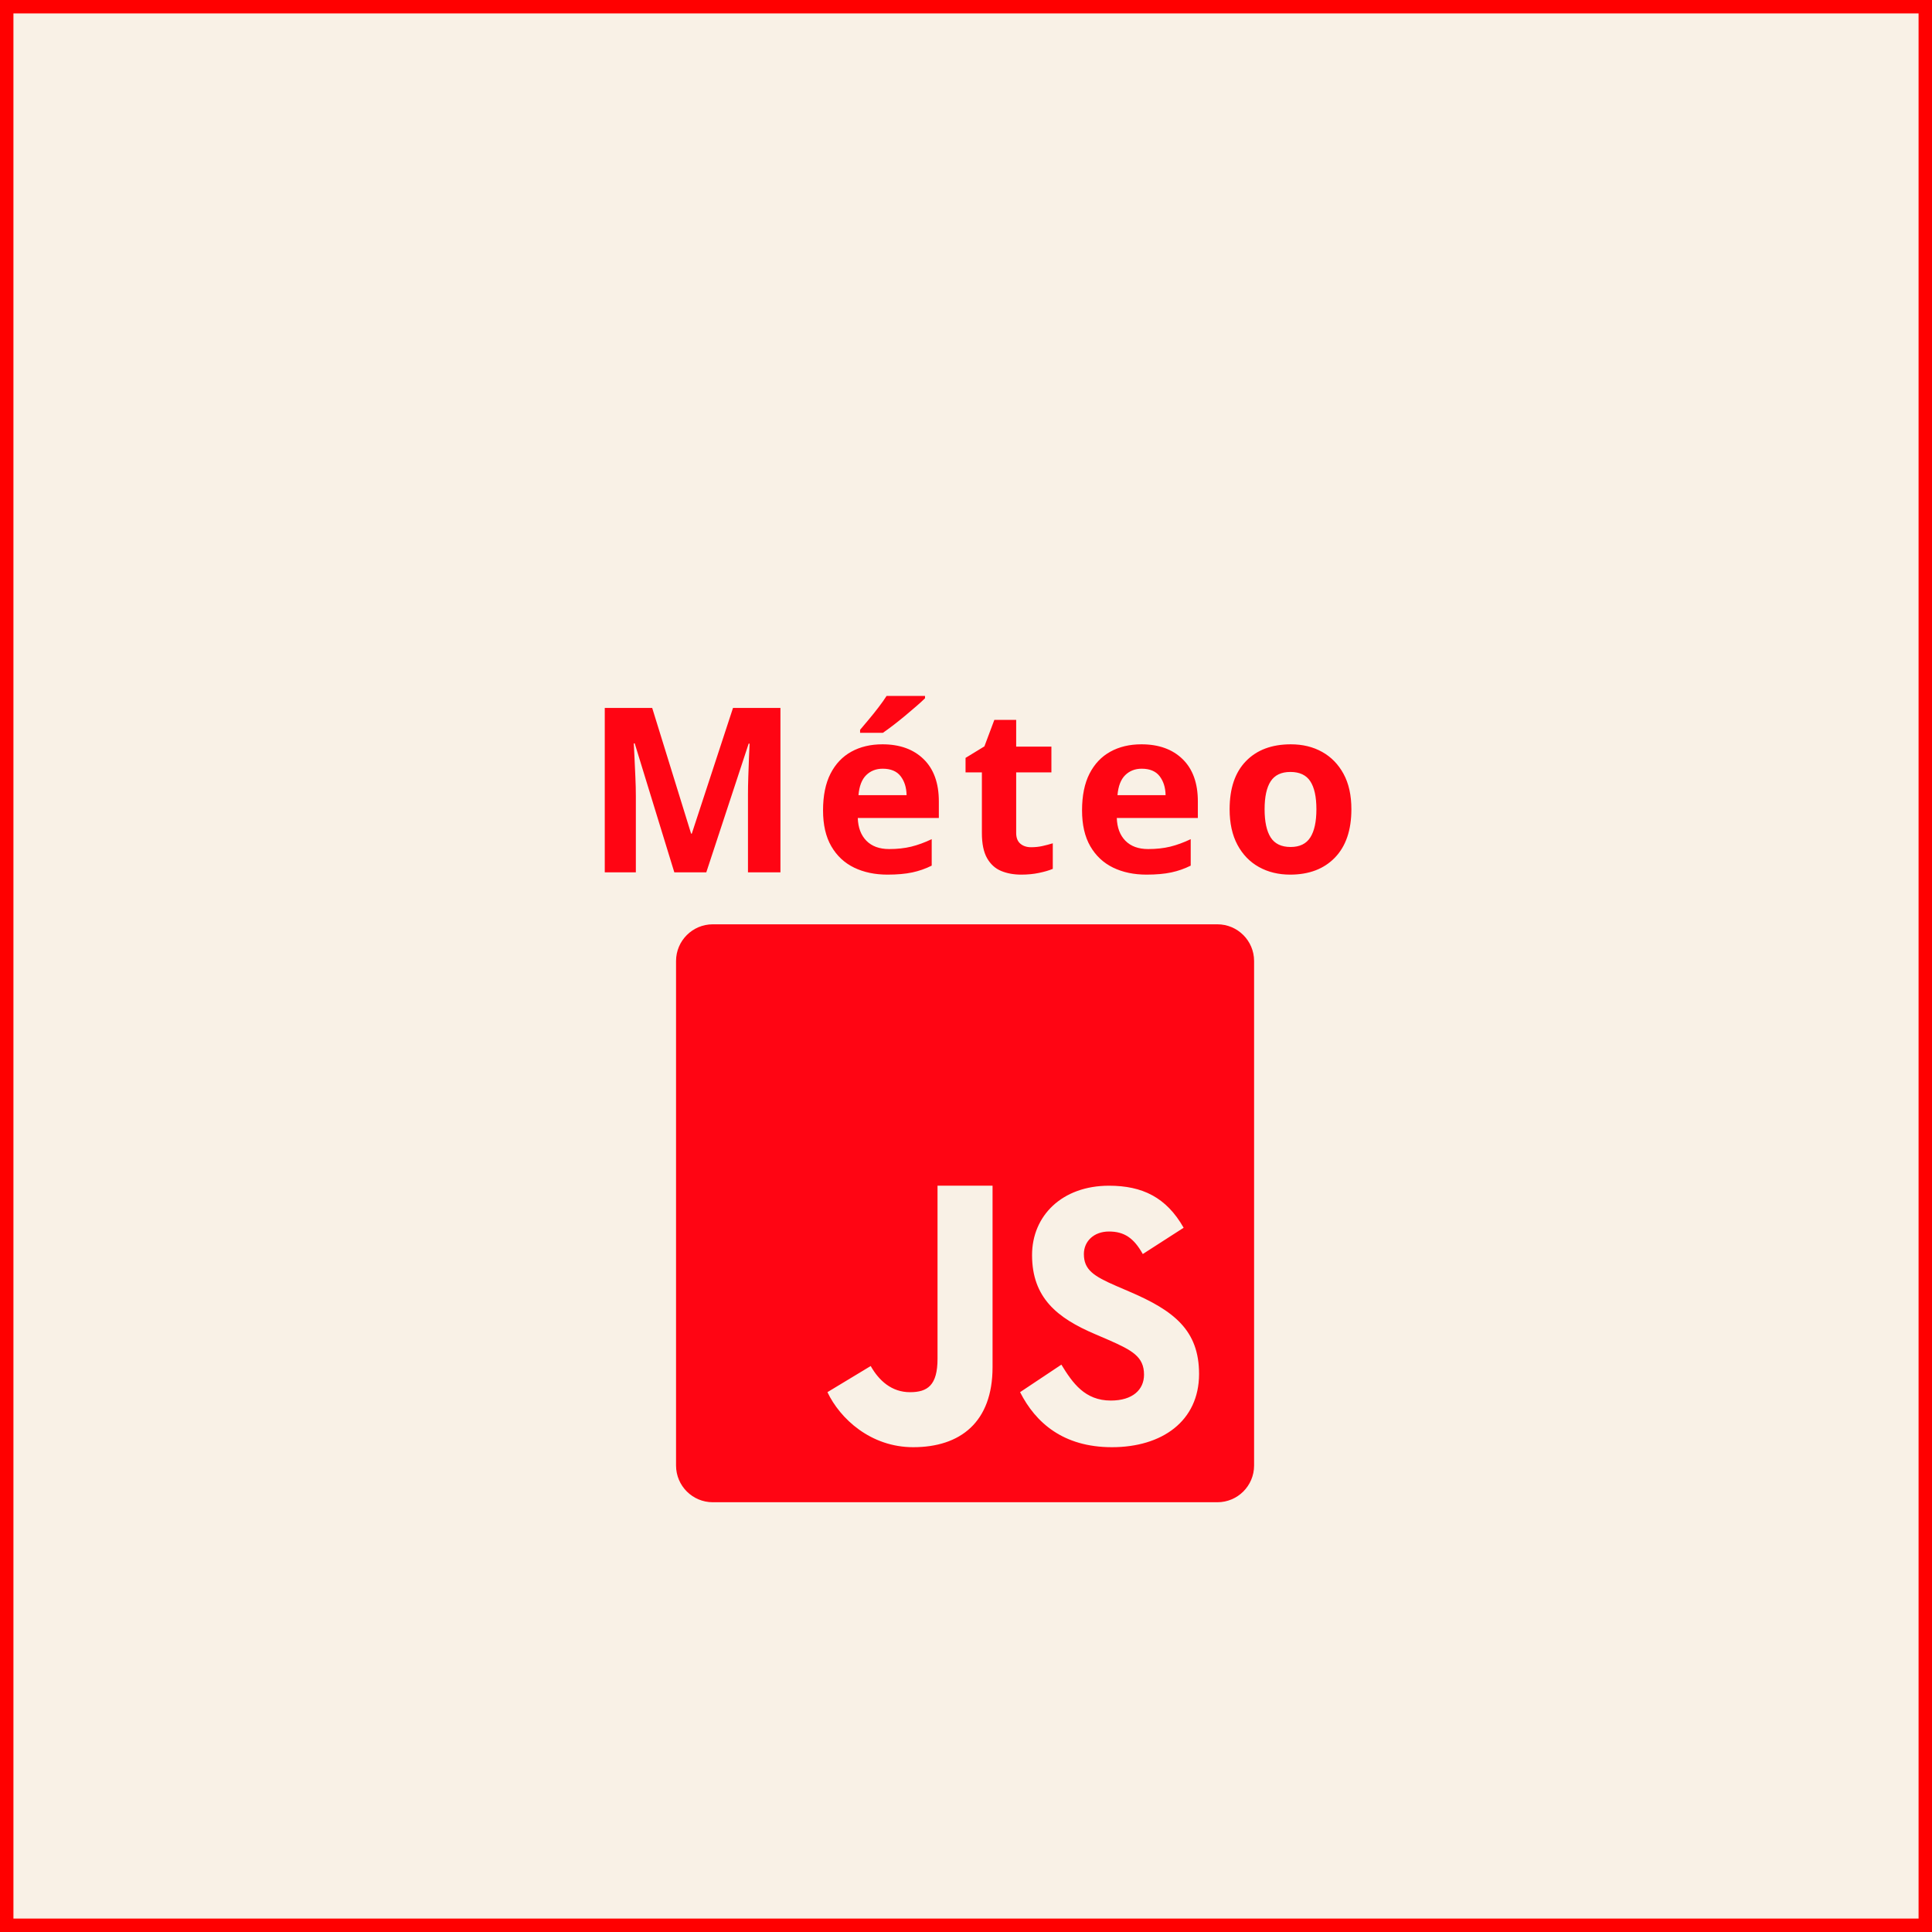
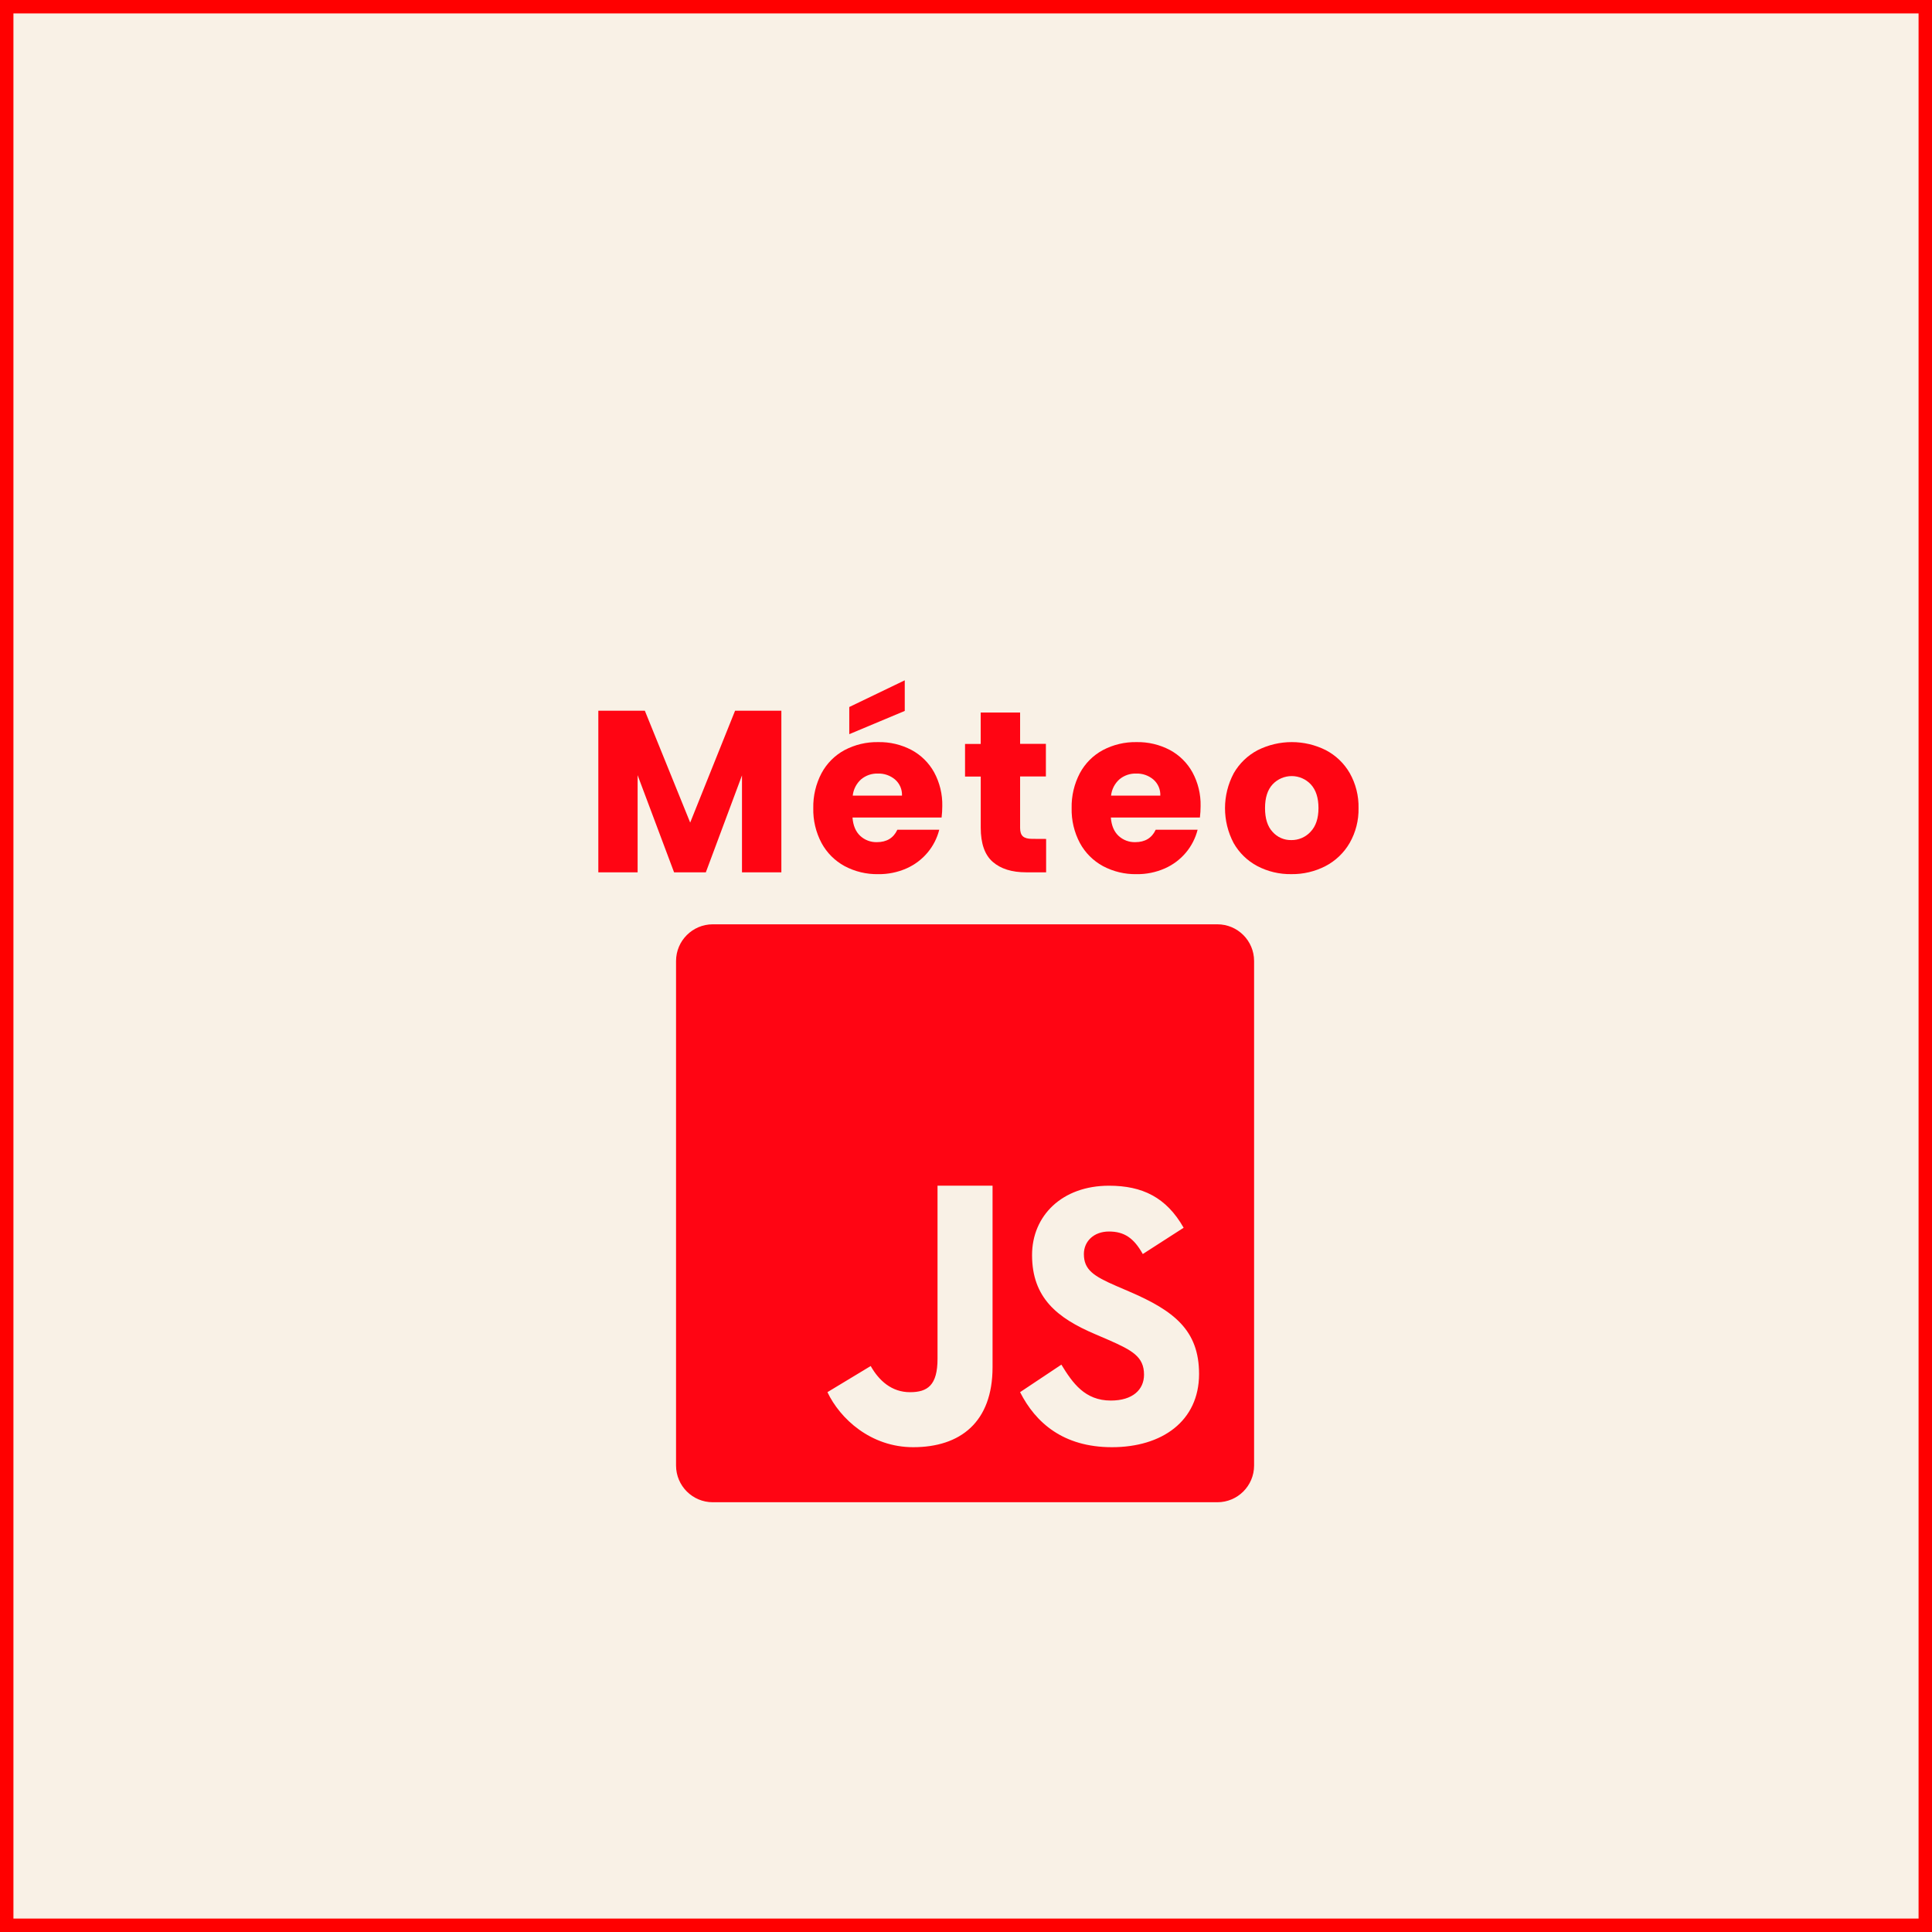
<svg xmlns="http://www.w3.org/2000/svg" id="Calque_1" data-name="Calque 1" viewBox="0 0 1007 1007">
  <defs>
-     <style>.cls-1{fill:#f9f1e6;}.cls-2{fill:none;stroke:red;stroke-miterlimit:10;stroke-width:7px;}.cls-3{font-size:120px;font-family:Poppins-Bold, Poppins;font-weight:700;letter-spacing:0.05em;}.cls-3,.cls-4{fill:#ff0513;}</style>
+     <style>.cls-1{fill:#f9f1e6;}.cls-2{fill:none;stroke:red;stroke-miterlimit:10;stroke-width:7px;}.cls-3{isolation:isolate;}.cls-4{fill:#ff0513;}</style>
  </defs>
  <rect class="cls-1" x="3" y="3" width="1000" height="1000" />
  <rect class="cls-2" x="3.5" y="3.5" width="1000" height="1000" />
-   <text class="cls-3" transform="translate(304.42 454.67)">Méteo</text>
-   <path class="cls-4" d="M631.51,478.77h-263a19.15,19.15,0,0,0-19.14,19.13v263A19.15,19.15,0,0,0,368.52,780h263a19.14,19.14,0,0,0,19.14-19.11v-263A19.14,19.14,0,0,0,631.51,478.77ZM514.34,709.6c0,28.66-16.81,41.71-41.35,41.71-22.19,0-38.18-14.88-44.71-28.69L450.83,709c4.34,7.7,11,13.64,20.48,13.64,9.11,0,14.35-3.56,14.35-17.4V615h28.68Zm62.23,41.71c-25.41,0-39.84-12.8-47.88-28.69l21.52-14.34C556.06,717.86,562.45,727,576,727c11.35,0,17.29-5.66,17.29-13.5,0-9.36-6.17-12.69-18.63-18.16l-6.84-2.94c-19.75-8.4-32.89-18.94-32.89-41.24,0-20.51,15.66-36.14,40.09-36.14,17.4,0,29.89,6.05,38.92,21.91l-21.3,13.7c-4.7-8.43-9.75-11.74-17.62-11.74s-13.08,5.1-13.08,11.74c0,8.21,5.07,11.51,16.81,16.61l6.83,2.94c23.28,9.95,36.4,20.12,36.4,43C621.93,737.81,602.57,751.31,576.57,751.31Z" transform="translate(3 3)" />
+   <g class="cls-3">
+     <path class="cls-4" d="M407.26,370.43v84.24H386.74V404.15L367.9,454.67H351.34l-19-50.64v50.64H311.86V370.43H336.1l23.64,58.32,23.4-58.32Z" />
+     <path class="cls-4" d="M490.78,426.11H444.34q.48,6.24,4,9.54a12.28,12.28,0,0,0,8.7,3.3q7.68,0,10.68-6.48h21.84a30,30,0,0,1-6.06,11.88,30.34,30.34,0,0,1-11,8.28,35.27,35.27,0,0,1-14.76,3,35.92,35.92,0,0,1-17.52-4.2,29.87,29.87,0,0,1-12-12,37,37,0,0,1-4.32-18.24A37.47,37.47,0,0,1,428.2,403a29.49,29.49,0,0,1,11.94-12,36.17,36.17,0,0,1,17.64-4.2,35.81,35.81,0,0,1,17.28,4.08,29.3,29.3,0,0,1,11.82,11.64,35.33,35.33,0,0,1,4.26,17.64A52.38,52.38,0,0,1,490.78,426.11Zm-19.2-55.56-28.92,12.12V368.51l28.92-13.92Zm-1.44,44.16a10.55,10.55,0,0,0-3.6-8.4,13.25,13.25,0,0,0-9-3.12,13,13,0,0,0-8.7,3,13.32,13.32,0,0,0-4.38,8.52Z" />
+     <path class="cls-4" d="M545.26,437.27v17.4H534.82q-11.16,0-17.4-5.46t-6.24-17.82V404.75H503v-17h8.16V371.39H531.7v16.32h13.44v17H531.7v26.88q0,3,1.44,4.32t4.8,1.32Z" />
+     <path class="cls-4" d="M625.42,426.11H579q.48,6.24,4,9.54a12.28,12.28,0,0,0,8.7,3.3q7.68,0,10.68-6.48h21.84a30,30,0,0,1-6.06,11.88,30.34,30.34,0,0,1-11,8.28,35.27,35.27,0,0,1-14.76,3,35.92,35.92,0,0,1-17.52-4.2,29.87,29.87,0,0,1-12-12,37,37,0,0,1-4.32-18.24A37.47,37.47,0,0,1,562.84,403a29.49,29.49,0,0,1,11.94-12,36.17,36.17,0,0,1,17.64-4.2,35.81,35.81,0,0,1,17.28,4.08,29.3,29.3,0,0,1,11.82,11.64,35.33,35.33,0,0,1,4.26,17.64A52.38,52.38,0,0,1,625.42,426.11Zm-20.64-11.4a10.55,10.55,0,0,0-3.6-8.4,13.25,13.25,0,0,0-9-3.12,13,13,0,0,0-8.7,3,13.32,13.32,0,0,0-4.38,8.52Z" />
+     <path class="cls-4" d="M655.36,451.43a30.75,30.75,0,0,1-12.36-12,38.87,38.87,0,0,1,.06-36.42A30.94,30.94,0,0,1,655.54,391a39.65,39.65,0,0,1,35.52,0A30.94,30.94,0,0,1,703.54,403a35.57,35.57,0,0,1,4.56,18.18,35.21,35.21,0,0,1-4.62,18.18,31.24,31.24,0,0,1-12.6,12.06,37.67,37.67,0,0,1-17.82,4.2A37,37,0,0,1,655.36,451.43Zm27.72-17.88q4.14-4.32,4.14-12.36t-4-12.36a13.64,13.64,0,0,0-19.86-.06q-4,4.26-4,12.42t3.9,12.36a12.62,12.62,0,0,0,9.78,4.32A13.37,13.37,0,0,0,683.08,433.55Z" />
+   </g>
+   <path class="cls-4" d="M634.51,481.77h-263a19.16,19.16,0,0,0-19.14,19.13v263A19.15,19.15,0,0,0,371.52,783h263a19.14,19.14,0,0,0,19.14-19.11v-263A19.13,19.13,0,0,0,634.51,481.77ZM517.34,712.6c0,28.66-16.81,41.71-41.35,41.71-22.19,0-38.18-14.88-44.71-28.69L453.83,712c4.34,7.7,11,13.64,20.48,13.64,9.11,0,14.35-3.56,14.35-17.4V618h28.68Zm62.23,41.71c-25.41,0-39.84-12.8-47.88-28.69l21.52-14.34C559.06,720.86,565.45,730,579,730c11.35,0,17.29-5.66,17.29-13.5,0-9.36-6.17-12.69-18.63-18.16l-6.84-2.94c-19.75-8.4-32.89-18.94-32.89-41.24,0-20.51,15.66-36.14,40.09-36.14,17.4,0,29.89,6.05,38.92,21.91l-21.3,13.7c-4.7-8.43-9.75-11.74-17.62-11.74s-13.08,5.1-13.08,11.74c0,8.21,5.07,11.51,16.81,16.61l6.83,2.94c23.28,10,36.4,20.12,36.4,43C624.93,740.81,605.57,754.31,579.57,754.31Z" />
</svg>
